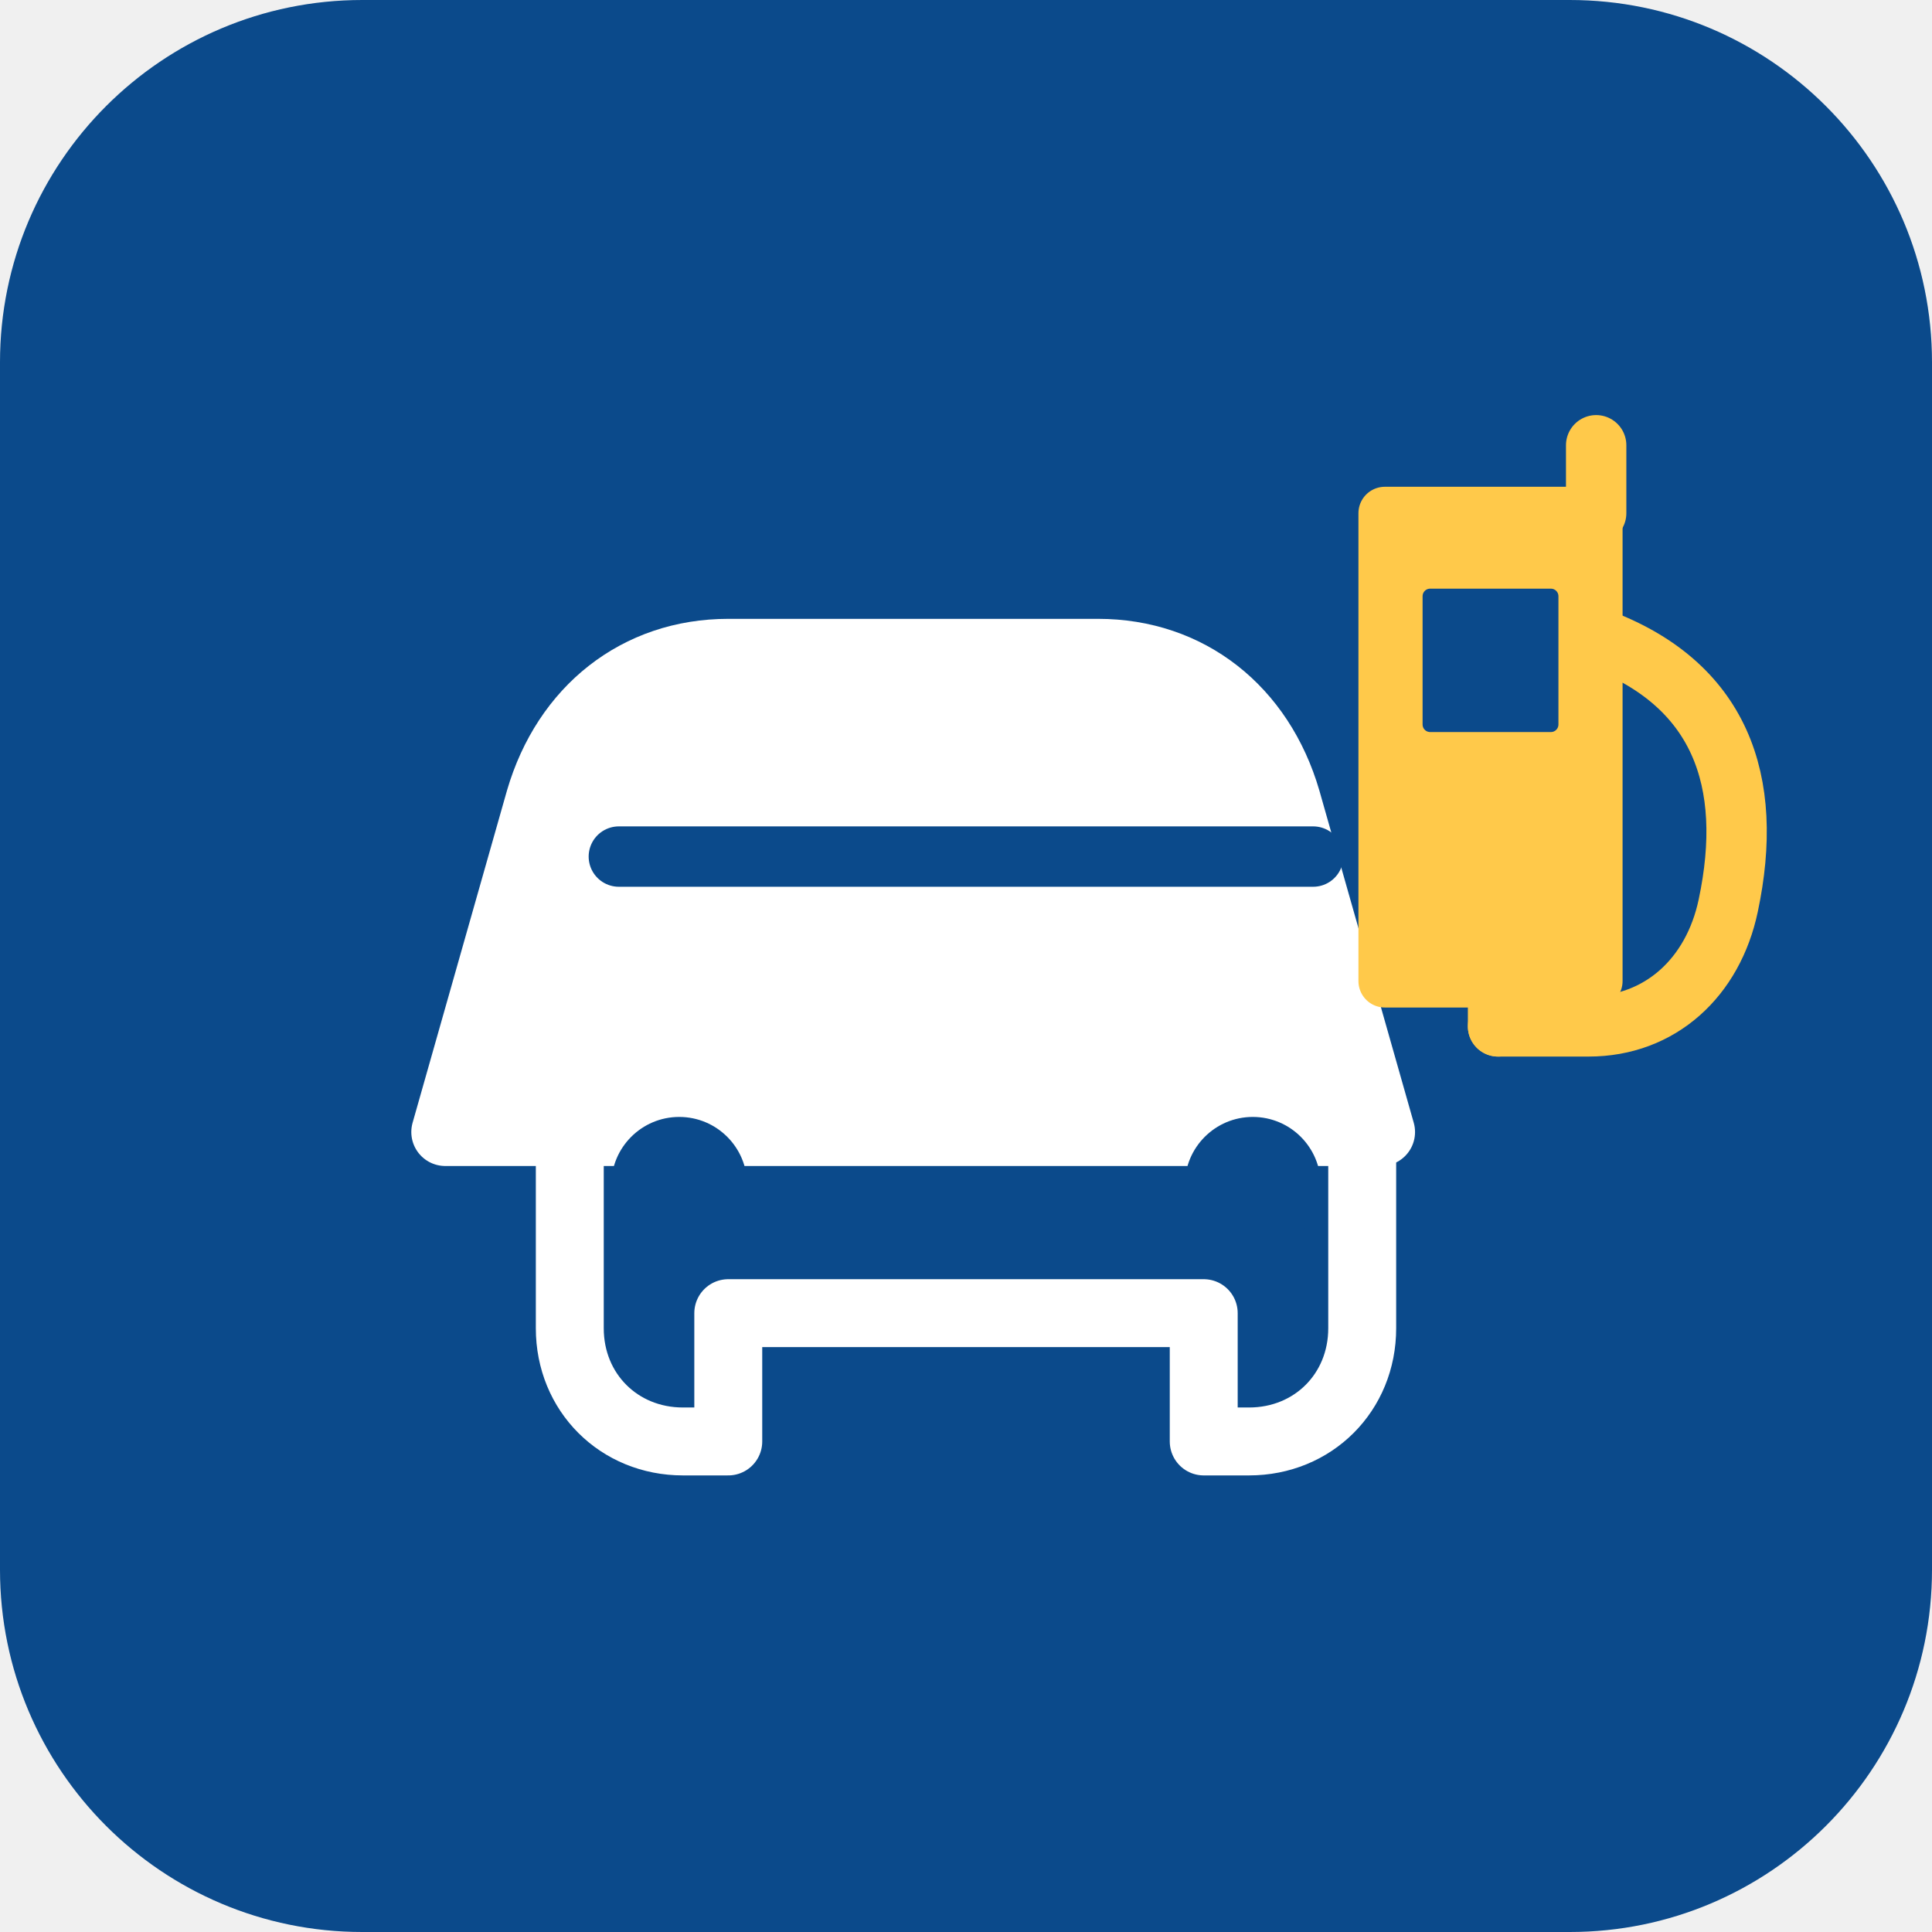
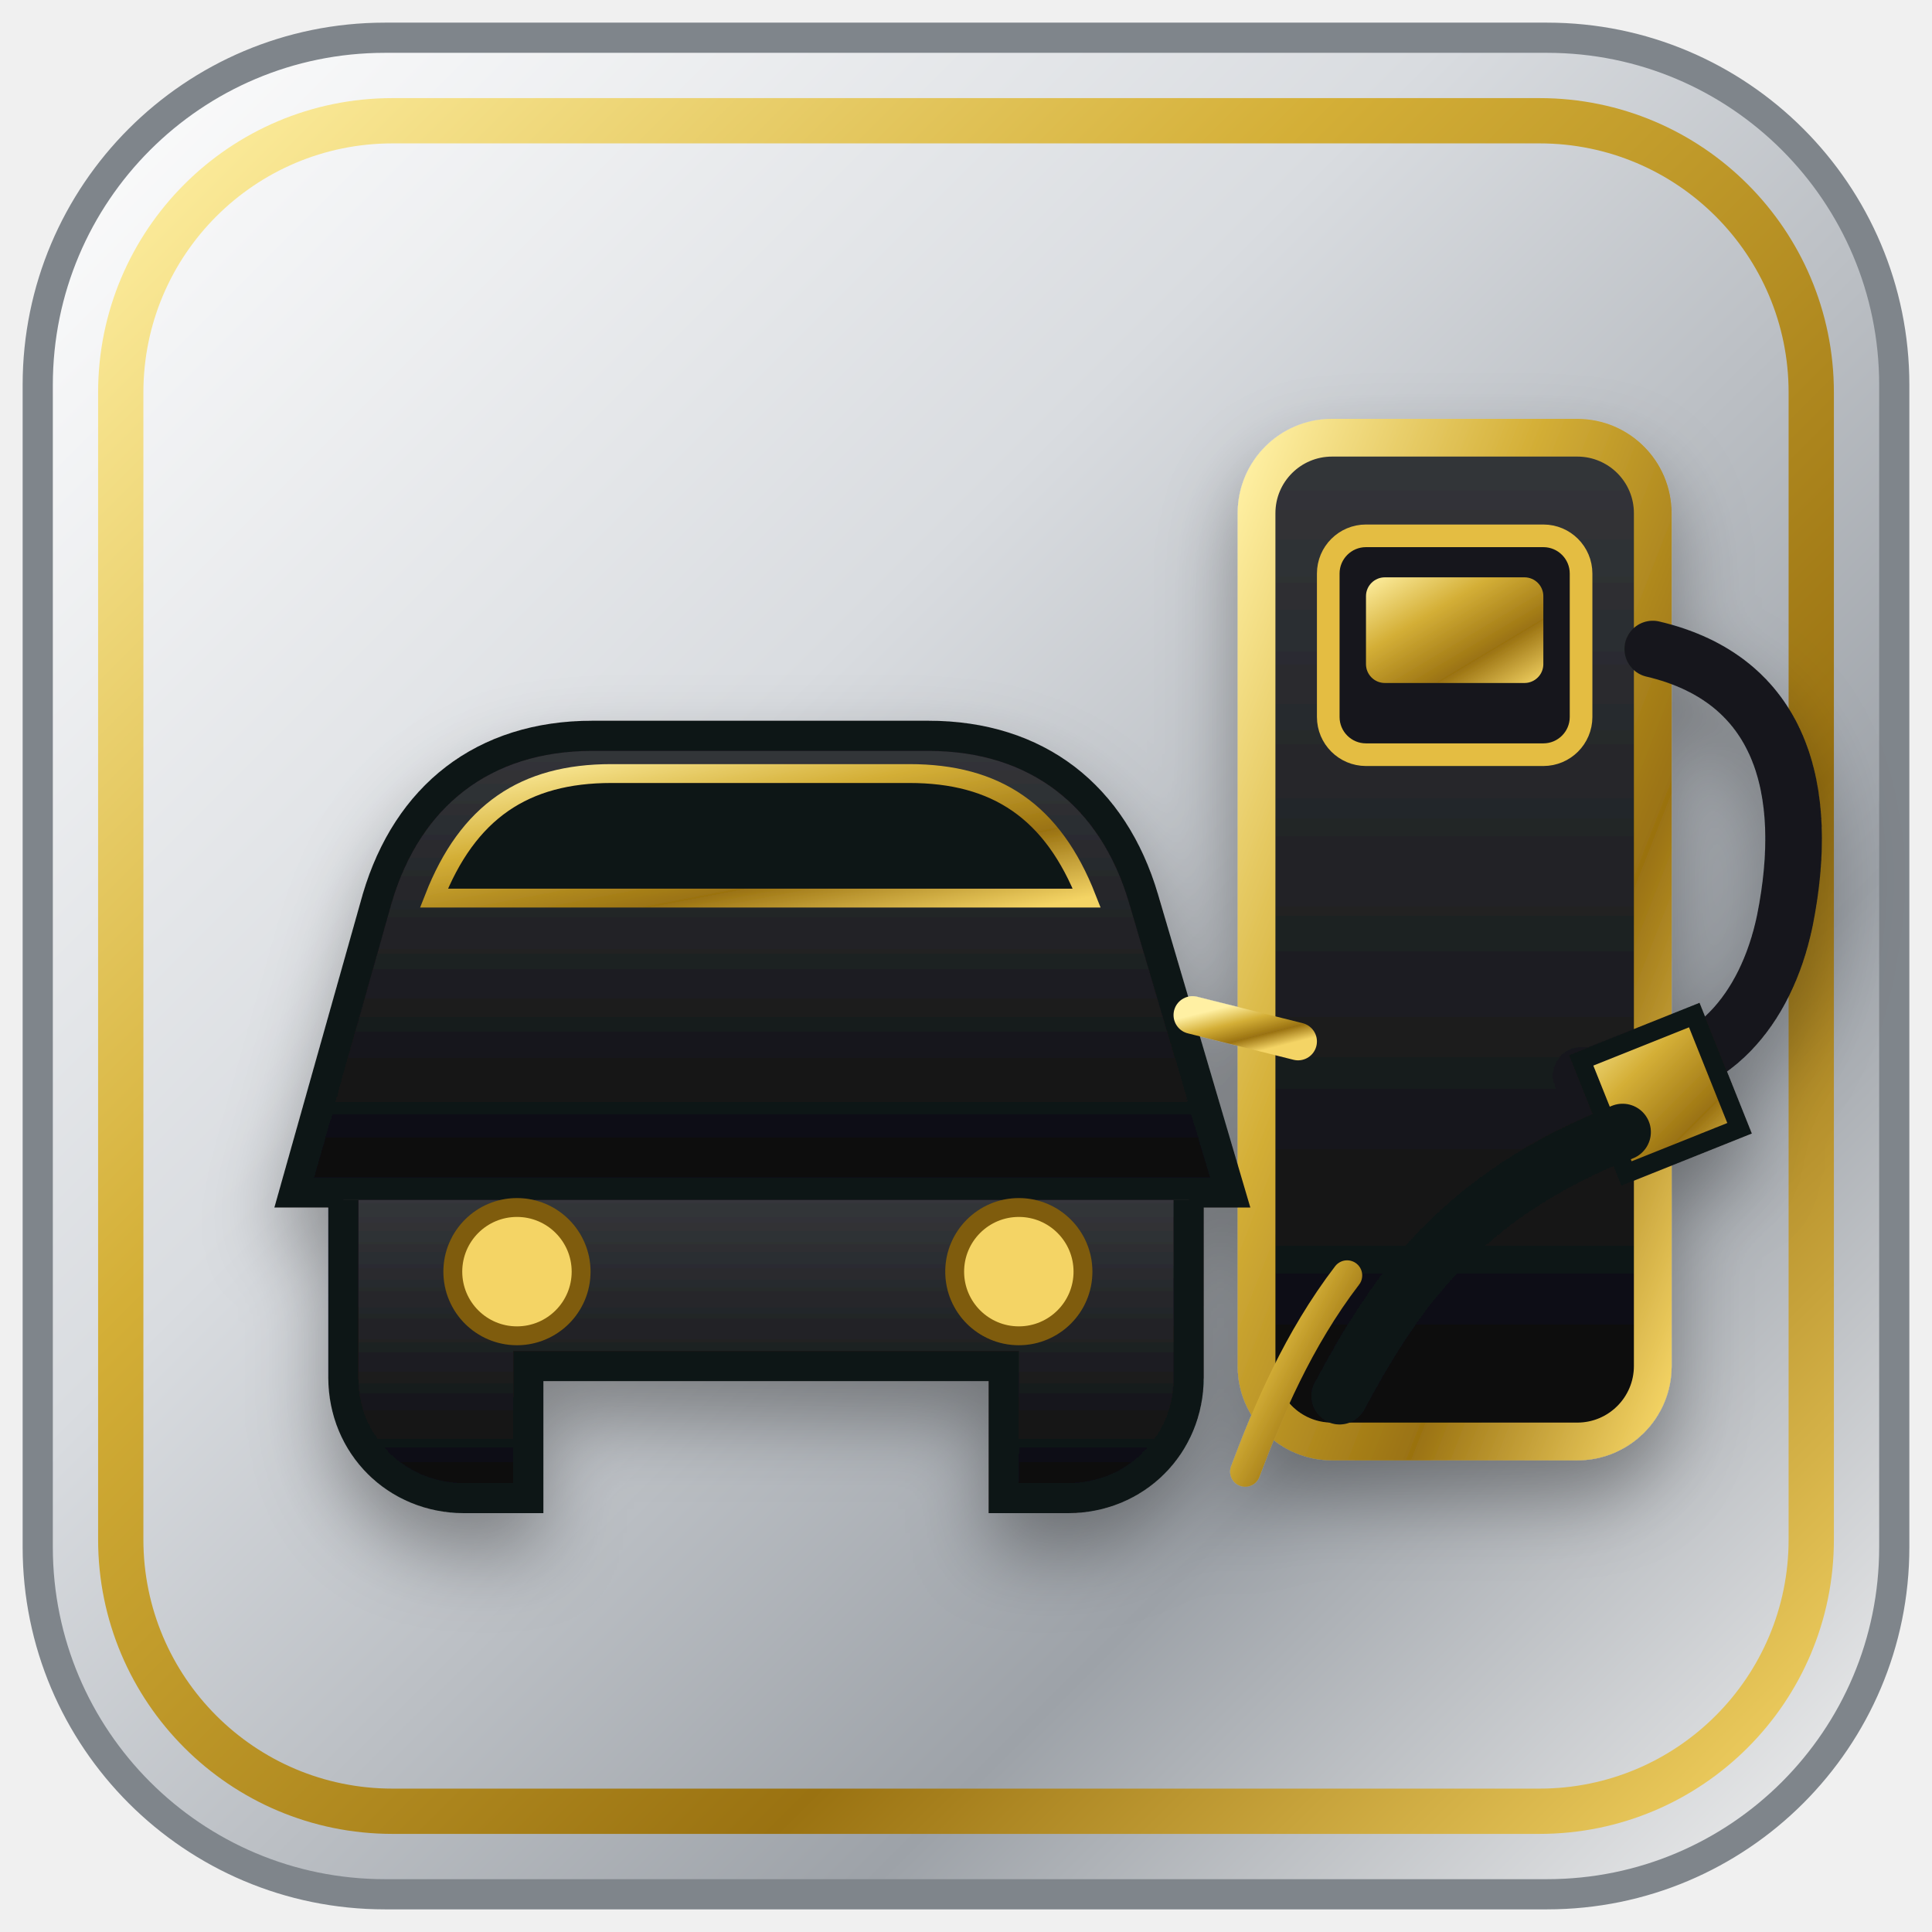
<svg xmlns="http://www.w3.org/2000/svg" viewBox="0 0 512 512">
-   <rect width="512" height="512" rx="96" fill="#0B4A8B" />
-   <g fill="none" stroke-linecap="round" stroke-linejoin="round">
-     <path d="M118 300h248l-25-88c-7-24-26-39-50-39H193c-24 0-43 15-50 39l-25 88Z" fill="#ffffff" stroke="#ffffff" stroke-width="18" />
-     <path d="M151 300v52c0 17 13 30 30 30h12v-34h126v34h12c17 0 30-13 30-30v-52" stroke="#ffffff" stroke-width="18" />
-     <circle cx="180" cy="314" r="18" fill="#0B4A8B" />
-     <circle cx="332" cy="314" r="18" fill="#0B4A8B" />
-     <path d="M164 227h184" stroke="#0B4A8B" stroke-width="16" />
-     <path d="M367 136h56v124h-56z" fill="#FFC94A" stroke="#FFC94A" stroke-width="14" />
-     <path d="M379 158h32v34h-32z" fill="#0B4A8B" stroke="#0B4A8B" stroke-width="4" />
-     <path d="M423 169c33 12 42 38 35 71-4 19-18 32-37 32h-24" stroke="#FFC94A" stroke-width="16" />
-     <path d="M397 272v-43" stroke="#FFC94A" stroke-width="16" />
-     <path d="M423 136v-18" stroke="#FFC94A" stroke-width="16" />
+   <defs>
+     <linearGradient id="silver" x1="0" y1="0" x2="1" y2="1">
+       <stop offset="0" stop-color="#ffffff" />
+       <stop offset="0.38" stop-color="#d9dce0" />
+       <stop offset="0.72" stop-color="#9da2a8" />
+       <stop offset="1" stop-color="#f7f7f7" />
+     </linearGradient>
+     <linearGradient id="gold" x1="0" y1="0" x2="1" y2="1">
+       <stop offset="0" stop-color="#fff0a3" />
+       <stop offset="0.35" stop-color="#d4af37" />
+       <stop offset="0.7" stop-color="#9a7211" />
+       <stop offset="1" stop-color="#f4d465" />
+     </linearGradient>
+     <linearGradient id="black" x1="0" y1="0" x2="0" y2="1">
+       <stop offset="0" stop-color="#34363a" />
+       <stop offset="1" stop-color="#090a0c" />
+     </linearGradient>
+     <filter id="shadow" x="-20%" y="-20%" width="140%" height="140%">
+       <feDropShadow dx="0" dy="10" stdDeviation="10" flood-opacity=".35" />
+     </filter>
+   </defs>
+   <rect x="10" y="10" width="492" height="492" rx="92" fill="url(#silver)" stroke="#7f858b" stroke-width="8" />
+   <rect x="32" y="32" width="448" height="448" rx="72" fill="none" stroke="url(#gold)" stroke-width="12" />
+   <g filter="url(#shadow)">
+     <rect x="333" y="116" width="105" height="266" rx="20" fill="url(#black)" stroke="url(#gold)" stroke-width="10" />
+     <rect x="352" y="142" width="67" height="58" rx="10" fill="#15171a" stroke="#e4bd43" stroke-width="6" />
+     <rect x="362" y="153" width="47" height="28" rx="5" fill="url(#gold)" />
+     <path d="M438 172c34 8 42 37 35 72-5 24-20 41-42 41h-12" fill="none" stroke="#17191c" stroke-width="15" stroke-linecap="round" />
+     <path d="M419 281l30-12 12 30-30 12z" fill="url(#gold)" stroke="#111317" stroke-width="5" />
+     <path d="M430 300c-43 17-60 42-75 70" fill="none" stroke="#111317" stroke-width="15" stroke-linecap="round" />
+     <path d="M357 338c-13 17-21 36-27 52" fill="none" stroke="url(#gold)" stroke-width="8" stroke-linecap="round" />
+     <path d="M78 316h248l-23-78c-8-27-28-43-57-43H157c-29 0-49 16-57 43L78 316Z" fill="url(#black)" stroke="#111317" stroke-width="8" />
+     <path d="M115 238c9-23 24-33 47-33h79c23 0 38 10 47 33H115Z" fill="#111317" stroke="url(#gold)" stroke-width="5" />
+     <path d="M91 318v47c0 18 14 32 32 32h17v-35h126v35h17c18 0 32-14 32-32v-47" fill="url(#black)" stroke="#111317" stroke-width="8" />
+     <path d="M111 313h63" stroke="url(#gold)" stroke-width="12" stroke-linecap="round" />
+     <path d="M232 313h63" stroke="url(#gold)" stroke-width="12" stroke-linecap="round" />
+     <circle cx="137" cy="337" r="17" fill="#f4d465" stroke="#7f5c0b" stroke-width="5" />
+     <circle cx="270" cy="337" r="17" fill="#f4d465" stroke="#7f5c0b" stroke-width="5" />
+     <path d="M174 360h58" stroke="url(#gold)" stroke-width="7" stroke-linecap="round" />
+     <path d="M316 269l28 7" stroke="url(#gold)" stroke-width="10" stroke-linecap="round" />
  </g>
</svg>
